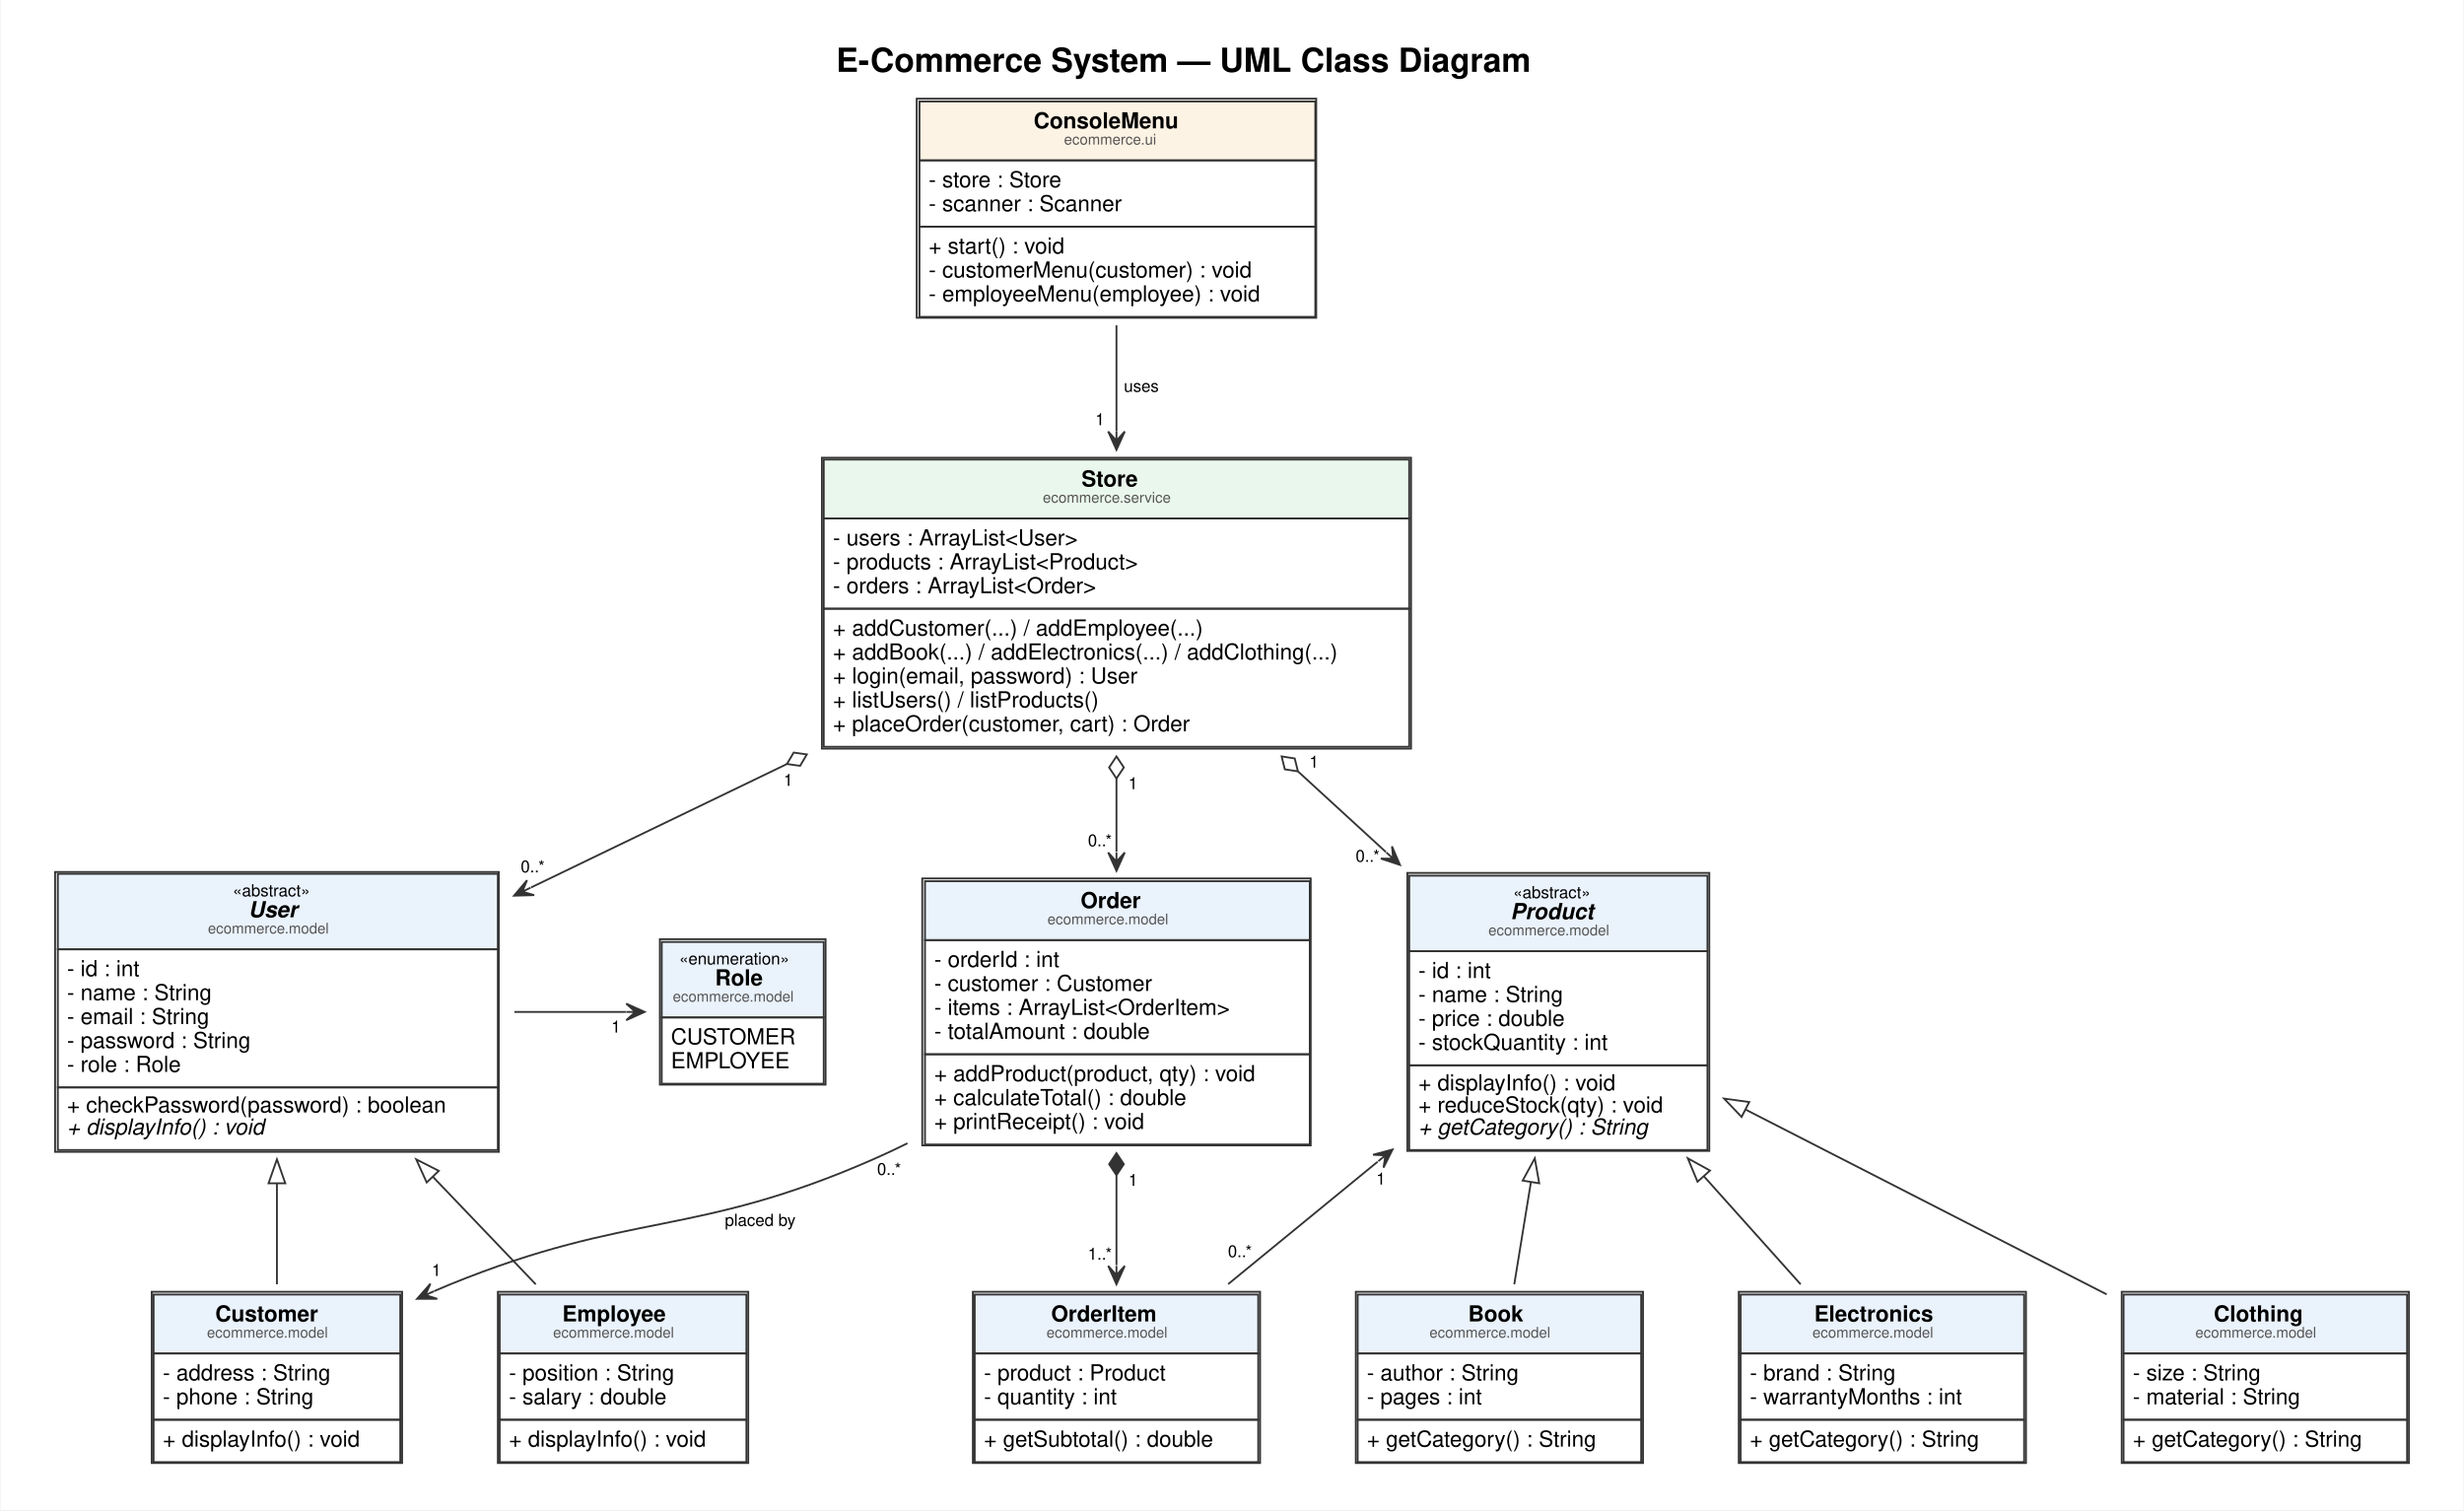
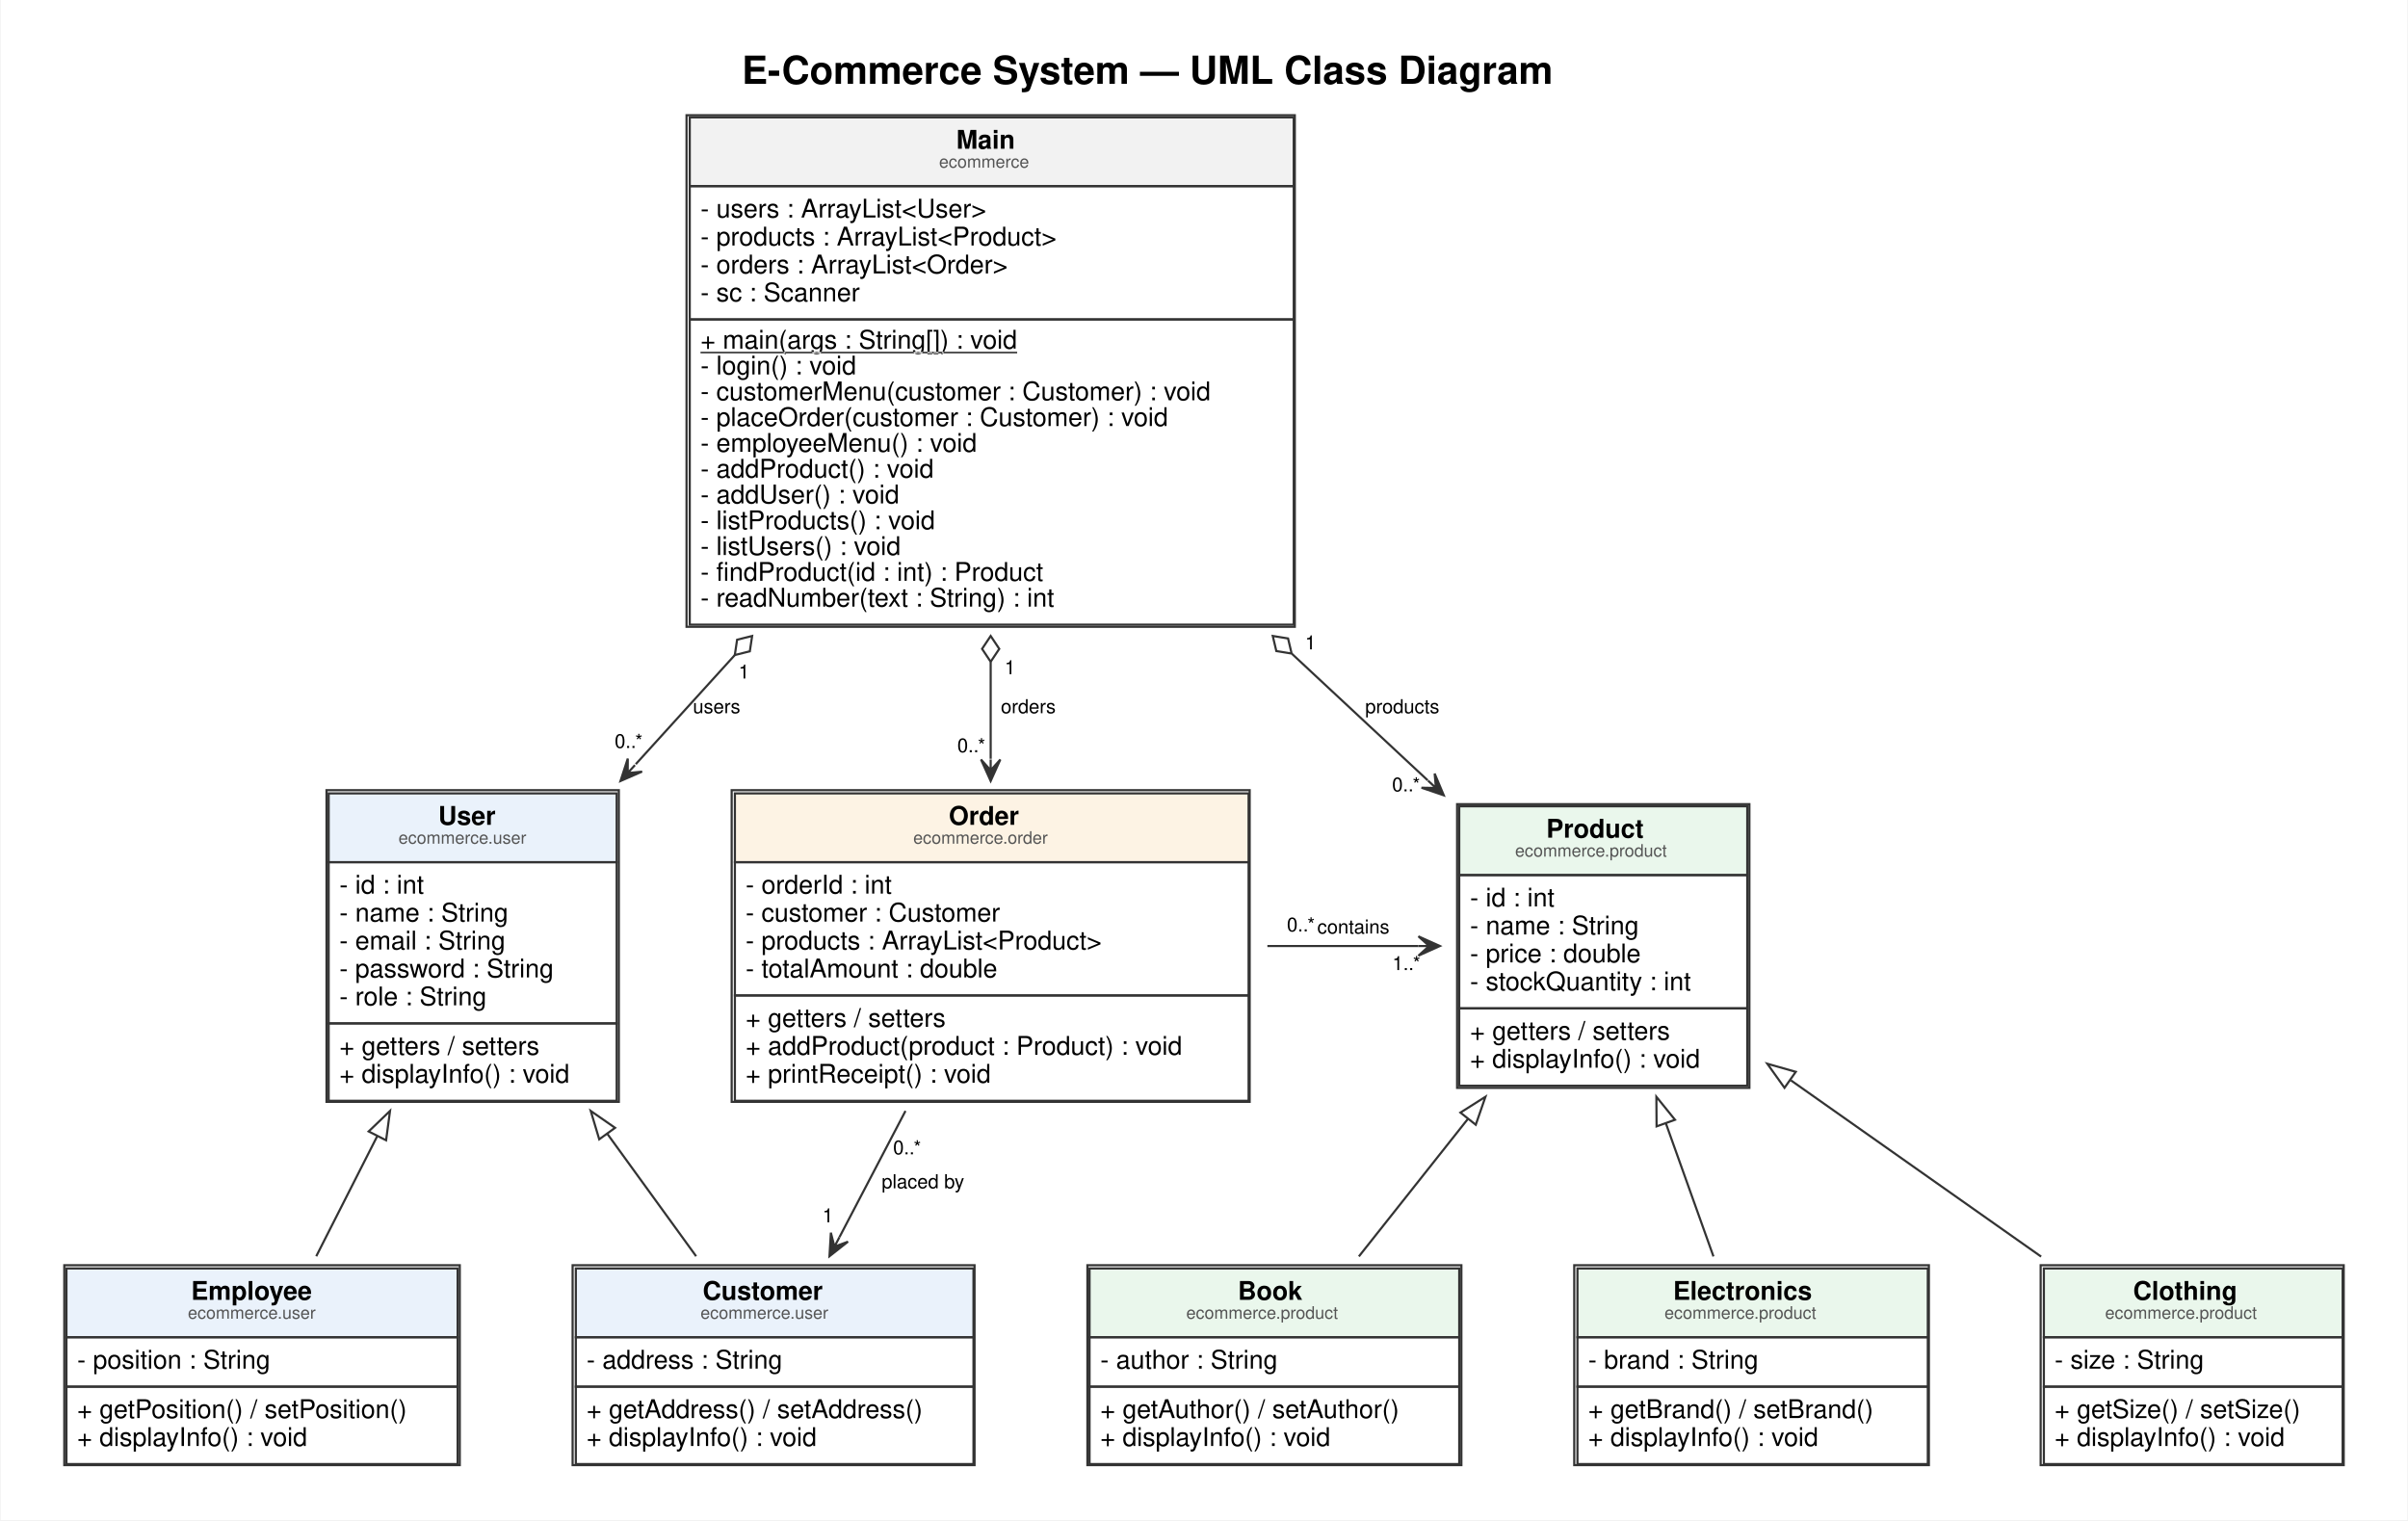
- <svg xmlns="http://www.w3.org/2000/svg" width="1338pt" height="820pt" viewBox="0.00 0.00 1337.70 820.20">
-   <g id="graph0" class="graph" transform="scale(1 1) rotate(0) translate(21.6 798.6)">
-     <polygon fill="white" stroke="transparent" points="-21.6,21.6 -21.6,-798.6 1316.1,-798.6 1316.1,21.6 -21.6,21.6" />
-     <text text-anchor="start" x="432.25" y="-759.6" font-family="Helvetica,sans-Serif" font-weight="bold" font-size="18.00">E-Commerce System — UML Class Diagram</text>
+ <svg xmlns="http://www.w3.org/2000/svg" width="1120pt" height="707pt" viewBox="0.00 0.00 1119.70 707.20">
+   <g id="graph0" class="graph" transform="scale(1 1) rotate(0) translate(21.6 685.6)">
+     <polygon fill="white" stroke="transparent" points="-21.6,21.6 -21.6,-685.6 1098.1,-685.6 1098.1,21.6 -21.6,21.6" />
+     <text text-anchor="start" x="323.25" y="-646.6" font-family="Helvetica,sans-Serif" font-weight="bold" font-size="18.00">E-Commerce System — UML Class Diagram</text>
    <g id="node1" class="node">
-       <polygon fill="#eaf2fb" stroke="transparent" points="9.5,-283 9.5,-324 248.5,-324 248.5,-283 9.5,-283" />
-       <polygon fill="none" stroke="#333333" points="9.5,-283 9.5,-324 248.5,-324 248.5,-283 9.5,-283" />
-       <text text-anchor="start" x="104.5" y="-311.8" font-family="Helvetica,sans-Serif" font-size="9.00">«abstract»</text>
-       <text text-anchor="start" x="113" y="-300.4" font-family="Helvetica,sans-Serif" font-weight="bold" font-style="italic" font-size="12.00">User</text>
-       <text text-anchor="start" x="91" y="-291.6" font-family="Helvetica,sans-Serif" font-size="8.00" fill="#555555">ecommerce.model</text>
-       <polygon fill="none" stroke="#333333" points="9.5,-208 9.5,-283 248.5,-283 248.5,-208 9.5,-208" />
-       <text text-anchor="start" x="14.5" y="-268.4" font-family="Helvetica,sans-Serif" font-size="12.00">- id : int</text>
-       <text text-anchor="start" x="14.5" y="-255.4" font-family="Helvetica,sans-Serif" font-size="12.00">- name : String</text>
-       <text text-anchor="start" x="14.5" y="-242.4" font-family="Helvetica,sans-Serif" font-size="12.00">- email : String</text>
-       <text text-anchor="start" x="14.5" y="-229.4" font-family="Helvetica,sans-Serif" font-size="12.00">- password : String</text>
-       <text text-anchor="start" x="14.5" y="-216.4" font-family="Helvetica,sans-Serif" font-size="12.00">- role : Role</text>
-       <polygon fill="none" stroke="#333333" points="9.5,-174 9.5,-208 248.5,-208 248.5,-174 9.5,-174" />
-       <text text-anchor="start" x="14.5" y="-194.4" font-family="Helvetica,sans-Serif" font-size="12.00">+ checkPassword(password) : boolean</text>
-       <text text-anchor="start" x="14.5" y="-182.4" font-family="Helvetica,sans-Serif" font-style="italic" font-size="12.00">+ displayInfo() : void</text>
-       <polygon fill="none" stroke="#333333" points="8,-173 8,-325 249,-325 249,-173 8,-173" />
+       <polygon fill="#f2f2f2" stroke="transparent" points="299,-599 299,-631 580,-631 580,-599 299,-599" />
+       <polygon fill="none" stroke="#333333" points="299,-599 299,-631 580,-631 580,-599 299,-599" />
+       <text text-anchor="start" x="423" y="-616.4" font-family="Helvetica,sans-Serif" font-weight="bold" font-size="12.00">Main</text>
+       <text text-anchor="start" x="415" y="-607.6" font-family="Helvetica,sans-Serif" font-size="8.00" fill="#555555">ecommerce</text>
+       <polygon fill="none" stroke="#333333" points="299,-537 299,-599 580,-599 580,-537 299,-537" />
+       <text text-anchor="start" x="304" y="-584.4" font-family="Helvetica,sans-Serif" font-size="12.00">- users : ArrayList&lt;User&gt;</text>
+       <text text-anchor="start" x="304" y="-571.4" font-family="Helvetica,sans-Serif" font-size="12.00">- products : ArrayList&lt;Product&gt;</text>
+       <text text-anchor="start" x="304" y="-558.4" font-family="Helvetica,sans-Serif" font-size="12.00">- orders : ArrayList&lt;Order&gt;</text>
+       <text text-anchor="start" x="304" y="-545.4" font-family="Helvetica,sans-Serif" font-size="12.00">- sc : Scanner</text>
+       <polygon fill="none" stroke="#333333" points="299,-395 299,-537 580,-537 580,-395 299,-395" />
+       <text text-anchor="start" x="304" y="-523.4" font-family="Helvetica,sans-Serif" text-decoration="underline" font-size="12.00">+ main(args : String[]) : void</text>
+       <text text-anchor="start" x="304" y="-511.4" font-family="Helvetica,sans-Serif" font-size="12.00">- login() : void</text>
+       <text text-anchor="start" x="304" y="-499.4" font-family="Helvetica,sans-Serif" font-size="12.00">- customerMenu(customer : Customer) : void</text>
+       <text text-anchor="start" x="304" y="-487.4" font-family="Helvetica,sans-Serif" font-size="12.00">- placeOrder(customer : Customer) : void</text>
+       <text text-anchor="start" x="304" y="-475.4" font-family="Helvetica,sans-Serif" font-size="12.00">- employeeMenu() : void</text>
+       <text text-anchor="start" x="304" y="-463.4" font-family="Helvetica,sans-Serif" font-size="12.00">- addProduct() : void</text>
+       <text text-anchor="start" x="304" y="-451.4" font-family="Helvetica,sans-Serif" font-size="12.00">- addUser() : void</text>
+       <text text-anchor="start" x="304" y="-439.4" font-family="Helvetica,sans-Serif" font-size="12.00">- listProducts() : void</text>
+       <text text-anchor="start" x="304" y="-427.4" font-family="Helvetica,sans-Serif" font-size="12.00">- listUsers() : void</text>
+       <text text-anchor="start" x="304" y="-415.4" font-family="Helvetica,sans-Serif" font-size="12.00">- findProduct(id : int) : Product</text>
+       <text text-anchor="start" x="304" y="-403.4" font-family="Helvetica,sans-Serif" font-size="12.00">- readNumber(text : String) : int</text>
+       <polygon fill="none" stroke="#333333" points="297.5,-394 297.5,-632 580.5,-632 580.5,-394 297.5,-394" />
    </g>
    <g id="node2" class="node">
-       <polygon fill="#eaf2fb" stroke="transparent" points="61.5,-63.5 61.5,-95.5 195.5,-95.5 195.5,-63.5 61.5,-63.5" />
-       <polygon fill="none" stroke="#333333" points="61.5,-63.5 61.5,-95.5 195.5,-95.5 195.5,-63.5 61.5,-63.5" />
-       <text text-anchor="start" x="95" y="-80.9" font-family="Helvetica,sans-Serif" font-weight="bold" font-size="12.00">Customer</text>
-       <text text-anchor="start" x="90.5" y="-72.1" font-family="Helvetica,sans-Serif" font-size="8.00" fill="#555555">ecommerce.model</text>
-       <polygon fill="none" stroke="#333333" points="61.5,-27.5 61.5,-63.5 195.5,-63.5 195.5,-27.5 61.5,-27.5" />
-       <text text-anchor="start" x="66.5" y="-48.9" font-family="Helvetica,sans-Serif" font-size="12.00">- address : String</text>
-       <text text-anchor="start" x="66.5" y="-35.9" font-family="Helvetica,sans-Serif" font-size="12.00">- phone : String</text>
-       <polygon fill="none" stroke="#333333" points="61.5,-4.5 61.5,-27.5 195.5,-27.5 195.5,-4.5 61.5,-4.5" />
-       <text text-anchor="start" x="66.5" y="-12.9" font-family="Helvetica,sans-Serif" font-size="12.00">+ displayInfo() : void</text>
-       <polygon fill="none" stroke="#333333" points="60.5,-4 60.5,-97 196.5,-97 196.5,-4 60.5,-4" />
+       <polygon fill="#eaf2fb" stroke="transparent" points="131,-284.5 131,-316.5 265,-316.5 265,-284.5 131,-284.5" />
+       <polygon fill="none" stroke="#333333" points="131,-284.5 131,-316.5 265,-316.5 265,-284.5 131,-284.5" />
+       <text text-anchor="start" x="182" y="-301.9" font-family="Helvetica,sans-Serif" font-weight="bold" font-size="12.00">User</text>
+       <text text-anchor="start" x="163.5" y="-293.1" font-family="Helvetica,sans-Serif" font-size="8.00" fill="#555555">ecommerce.user</text>
+       <polygon fill="none" stroke="#333333" points="131,-209.5 131,-284.5 265,-284.5 265,-209.5 131,-209.5" />
+       <text text-anchor="start" x="136" y="-269.9" font-family="Helvetica,sans-Serif" font-size="12.00">- id : int</text>
+       <text text-anchor="start" x="136" y="-256.9" font-family="Helvetica,sans-Serif" font-size="12.00">- name : String</text>
+       <text text-anchor="start" x="136" y="-243.9" font-family="Helvetica,sans-Serif" font-size="12.00">- email : String</text>
+       <text text-anchor="start" x="136" y="-230.9" font-family="Helvetica,sans-Serif" font-size="12.00">- password : String</text>
+       <text text-anchor="start" x="136" y="-217.9" font-family="Helvetica,sans-Serif" font-size="12.00">- role : String</text>
+       <polygon fill="none" stroke="#333333" points="131,-173.5 131,-209.5 265,-209.5 265,-173.5 131,-173.5" />
+       <text text-anchor="start" x="136" y="-194.9" font-family="Helvetica,sans-Serif" font-size="12.00">+ getters / setters</text>
+       <text text-anchor="start" x="136" y="-181.9" font-family="Helvetica,sans-Serif" font-size="12.00">+ displayInfo() : void</text>
+       <polygon fill="none" stroke="#333333" points="130,-173 130,-318 266,-318 266,-173 130,-173" />
+     </g>
+     <g id="edge8" class="edge">
+       <path fill="none" stroke="#333333" d="M319.94,-380.83C304.26,-363.57 288.56,-346.27 273.88,-330.1" />
+       <polygon fill="none" stroke="#333333" points="319.96,-380.86 326.95,-382.61 328.02,-389.74 321.03,-387.99 319.96,-380.86" />
+       <polygon fill="#333333" stroke="#333333" points="266.77,-322.26 276.82,-326.64 270.13,-325.96 273.49,-329.66 273.49,-329.66 273.49,-329.66 270.13,-325.96 270.16,-332.69 266.77,-322.26 266.77,-322.26" />
+       <text text-anchor="middle" x="311.5" y="-353.8" font-family="Helvetica,sans-Serif" font-size="9.00"> users </text>
+       <text text-anchor="middle" x="270.58" y="-337.65" font-family="Helvetica,sans-Serif" font-size="9.00">0..*</text>
+       <text text-anchor="middle" x="324.21" y="-369.95" font-family="Helvetica,sans-Serif" font-size="9.00">1</text>
+     </g>
+     <g id="node5" class="node">
+       <polygon fill="#eaf7ec" stroke="transparent" points="657,-278.5 657,-310.5 791,-310.5 791,-278.5 657,-278.5" />
+       <polygon fill="none" stroke="#333333" points="657,-278.5 657,-310.5 791,-310.5 791,-278.5 657,-278.5" />
+       <text text-anchor="start" x="697.5" y="-295.9" font-family="Helvetica,sans-Serif" font-weight="bold" font-size="12.00">Product</text>
+       <text text-anchor="start" x="683" y="-287.1" font-family="Helvetica,sans-Serif" font-size="8.00" fill="#555555">ecommerce.product</text>
+       <polygon fill="none" stroke="#333333" points="657,-216.5 657,-278.5 791,-278.5 791,-216.5 657,-216.5" />
+       <text text-anchor="start" x="662" y="-263.9" font-family="Helvetica,sans-Serif" font-size="12.00">- id : int</text>
+       <text text-anchor="start" x="662" y="-250.9" font-family="Helvetica,sans-Serif" font-size="12.00">- name : String</text>
+       <text text-anchor="start" x="662" y="-237.9" font-family="Helvetica,sans-Serif" font-size="12.00">- price : double</text>
+       <text text-anchor="start" x="662" y="-224.9" font-family="Helvetica,sans-Serif" font-size="12.00">- stockQuantity : int</text>
+       <polygon fill="none" stroke="#333333" points="657,-180.5 657,-216.5 791,-216.5 791,-180.5 657,-180.5" />
+       <text text-anchor="start" x="662" y="-201.9" font-family="Helvetica,sans-Serif" font-size="12.00">+ getters / setters</text>
+       <text text-anchor="start" x="662" y="-188.9" font-family="Helvetica,sans-Serif" font-size="12.00">+ displayInfo() : void</text>
+       <polygon fill="none" stroke="#333333" points="656,-179.5 656,-311.5 792,-311.5 792,-179.5 656,-179.5" />
+     </g>
+     <g id="edge9" class="edge">
+       <path fill="none" stroke="#333333" d="M579.22,-381.38C600.85,-361.22 622.55,-341.01 642.33,-322.58" />
+       <polygon fill="none" stroke="#333333" points="579.02,-381.56 577.36,-388.58 570.24,-389.74 571.9,-382.72 579.02,-381.56" />
+       <polygon fill="#333333" stroke="#333333" points="649.81,-315.61 645.56,-325.72 646.15,-319.02 642.5,-322.43 642.5,-322.43 642.5,-322.43 646.15,-319.02 639.43,-319.14 649.81,-315.61 649.81,-315.61" />
+       <text text-anchor="middle" x="630.5" y="-353.8" font-family="Helvetica,sans-Serif" font-size="9.00"> products </text>
+       <text text-anchor="middle" x="632.27" y="-317.45" font-family="Helvetica,sans-Serif" font-size="9.00">0..*</text>
+       <text text-anchor="middle" x="587.78" y="-383.5" font-family="Helvetica,sans-Serif" font-size="9.00">1</text>
+     </g>
+     <g id="node9" class="node">
+       <polygon fill="#fdf3e4" stroke="transparent" points="320,-284.5 320,-316.5 559,-316.5 559,-284.5 320,-284.5" />
+       <polygon fill="none" stroke="#333333" points="320,-284.5 320,-316.5 559,-316.5 559,-284.5 320,-284.5" />
+       <text text-anchor="start" x="419.5" y="-301.9" font-family="Helvetica,sans-Serif" font-weight="bold" font-size="12.00">Order</text>
+       <text text-anchor="start" x="403" y="-293.1" font-family="Helvetica,sans-Serif" font-size="8.00" fill="#555555">ecommerce.order</text>
+       <polygon fill="none" stroke="#333333" points="320,-222.5 320,-284.5 559,-284.5 559,-222.5 320,-222.5" />
+       <text text-anchor="start" x="325" y="-269.9" font-family="Helvetica,sans-Serif" font-size="12.00">- orderId : int</text>
+       <text text-anchor="start" x="325" y="-256.9" font-family="Helvetica,sans-Serif" font-size="12.00">- customer : Customer</text>
+       <text text-anchor="start" x="325" y="-243.9" font-family="Helvetica,sans-Serif" font-size="12.00">- products : ArrayList&lt;Product&gt;</text>
+       <text text-anchor="start" x="325" y="-230.9" font-family="Helvetica,sans-Serif" font-size="12.00">- totalAmount : double</text>
+       <polygon fill="none" stroke="#333333" points="320,-173.5 320,-222.5 559,-222.5 559,-173.5 320,-173.5" />
+       <text text-anchor="start" x="325" y="-207.9" font-family="Helvetica,sans-Serif" font-size="12.00">+ getters / setters</text>
+       <text text-anchor="start" x="325" y="-194.9" font-family="Helvetica,sans-Serif" font-size="12.00">+ addProduct(product : Product) : void</text>
+       <text text-anchor="start" x="325" y="-181.9" font-family="Helvetica,sans-Serif" font-size="12.00">+ printReceipt() : void</text>
+       <polygon fill="none" stroke="#333333" points="318.5,-173 318.5,-318 559.5,-318 559.5,-173 318.5,-173" />
+     </g>
+     <g id="edge10" class="edge">
+       <path fill="none" stroke="#333333" d="M439,-377.59C439,-362.29 439,-347.03 439,-332.6" />
+       <polygon fill="none" stroke="#333333" points="439,-377.74 443,-383.74 439,-389.74 435,-383.74 439,-377.74" />
+       <polygon fill="#333333" stroke="#333333" points="439,-322.26 443.5,-332.26 439,-327.26 439,-332.26 439,-332.26 439,-332.26 439,-327.26 434.5,-332.26 439,-322.26 439,-322.26" />
+       <text text-anchor="middle" x="456.5" y="-353.8" font-family="Helvetica,sans-Serif" font-size="9.00"> orders </text>
+       <text text-anchor="middle" x="430" y="-335.65" font-family="Helvetica,sans-Serif" font-size="9.00">0..*</text>
+       <text text-anchor="middle" x="448" y="-371.95" font-family="Helvetica,sans-Serif" font-size="9.00">1</text>
+     </g>
+     <g id="node3" class="node">
+       <polygon fill="#eaf2fb" stroke="transparent" points="246,-63.5 246,-95.5 431,-95.5 431,-63.5 246,-63.5" />
+       <polygon fill="none" stroke="#333333" points="246,-63.5 246,-95.5 431,-95.5 431,-63.5 246,-63.5" />
+       <text text-anchor="start" x="305" y="-80.9" font-family="Helvetica,sans-Serif" font-weight="bold" font-size="12.00">Customer</text>
+       <text text-anchor="start" x="304" y="-72.1" font-family="Helvetica,sans-Serif" font-size="8.00" fill="#555555">ecommerce.user</text>
+       <polygon fill="none" stroke="#333333" points="246,-40.5 246,-63.5 431,-63.5 431,-40.5 246,-40.5" />
+       <text text-anchor="start" x="251" y="-48.9" font-family="Helvetica,sans-Serif" font-size="12.00">- address : String</text>
+       <polygon fill="none" stroke="#333333" points="246,-4.5 246,-40.5 431,-40.5 431,-4.5 246,-4.5" />
+       <text text-anchor="start" x="251" y="-25.9" font-family="Helvetica,sans-Serif" font-size="12.00">+ getAddress() / setAddress()</text>
+       <text text-anchor="start" x="251" y="-12.9" font-family="Helvetica,sans-Serif" font-size="12.00">+ displayInfo() : void</text>
+       <polygon fill="none" stroke="#333333" points="244.5,-4 244.5,-97 431.5,-97 431.5,-4 244.5,-4" />
    </g>
    <g id="edge1" class="edge">
-       <path fill="none" stroke="#333333" d="M128.5,-155.91C128.5,-136.99 128.5,-117.76 128.5,-101.05" />
-       <polygon fill="none" stroke="#333333" points="123.95,-155.93 128.5,-168.93 133.05,-155.93 123.95,-155.93" />
+       <path fill="none" stroke="#333333" d="M260.72,-158.03C274.85,-138.56 289.37,-118.54 301.96,-101.18" />
+       <polygon fill="none" stroke="#333333" points="256.88,-155.58 252.93,-168.78 264.25,-160.92 256.88,-155.58" />
    </g>
-     <g id="node3" class="node">
-       <polygon fill="#eaf2fb" stroke="transparent" points="249.5,-63.5 249.5,-95.5 383.5,-95.5 383.5,-63.5 249.5,-63.5" />
-       <polygon fill="none" stroke="#333333" points="249.5,-63.5 249.5,-95.5 383.5,-95.5 383.5,-63.5 249.5,-63.5" />
-       <text text-anchor="start" x="283.5" y="-80.9" font-family="Helvetica,sans-Serif" font-weight="bold" font-size="12.00">Employee</text>
-       <text text-anchor="start" x="278.5" y="-72.1" font-family="Helvetica,sans-Serif" font-size="8.00" fill="#555555">ecommerce.model</text>
-       <polygon fill="none" stroke="#333333" points="249.5,-27.5 249.5,-63.5 383.5,-63.5 383.5,-27.5 249.5,-27.5" />
-       <text text-anchor="start" x="254.5" y="-48.9" font-family="Helvetica,sans-Serif" font-size="12.00">- position : String</text>
-       <text text-anchor="start" x="254.5" y="-35.9" font-family="Helvetica,sans-Serif" font-size="12.00">- salary : double</text>
-       <polygon fill="none" stroke="#333333" points="249.5,-4.5 249.5,-27.5 383.5,-27.5 383.5,-4.5 249.5,-4.5" />
-       <text text-anchor="start" x="254.5" y="-12.9" font-family="Helvetica,sans-Serif" font-size="12.00">+ displayInfo() : void</text>
-       <polygon fill="none" stroke="#333333" points="248.5,-4 248.5,-97 384.5,-97 384.5,-4 248.5,-4" />
+     <g id="node4" class="node">
+       <polygon fill="#eaf2fb" stroke="transparent" points="9,-63.5 9,-95.5 191,-95.5 191,-63.5 9,-63.5" />
+       <polygon fill="none" stroke="#333333" points="9,-63.5 9,-95.5 191,-95.5 191,-63.5 9,-63.5" />
+       <text text-anchor="start" x="67" y="-80.9" font-family="Helvetica,sans-Serif" font-weight="bold" font-size="12.00">Employee</text>
+       <text text-anchor="start" x="65.5" y="-72.1" font-family="Helvetica,sans-Serif" font-size="8.00" fill="#555555">ecommerce.user</text>
+       <polygon fill="none" stroke="#333333" points="9,-40.5 9,-63.5 191,-63.5 191,-40.5 9,-40.5" />
+       <text text-anchor="start" x="14" y="-48.9" font-family="Helvetica,sans-Serif" font-size="12.00">- position : String</text>
+       <polygon fill="none" stroke="#333333" points="9,-4.5 9,-40.5 191,-40.5 191,-4.5 9,-4.5" />
+       <text text-anchor="start" x="14" y="-25.9" font-family="Helvetica,sans-Serif" font-size="12.00">+ getPosition() / setPosition()</text>
+       <text text-anchor="start" x="14" y="-12.9" font-family="Helvetica,sans-Serif" font-size="12.00">+ displayInfo() : void</text>
+       <polygon fill="none" stroke="#333333" points="8,-4 8,-97 192,-97 192,-4 8,-4" />
    </g>
    <g id="edge2" class="edge">
-       <path fill="none" stroke="#333333" d="M213.22,-159.45C232.4,-139.4 252.11,-118.81 269.09,-101.05" />
-       <polygon fill="none" stroke="#333333" points="209.85,-156.39 204.15,-168.93 216.43,-162.68 209.85,-156.39" />
+       <path fill="none" stroke="#333333" d="M153.55,-156.95C143.83,-137.82 133.88,-118.22 125.23,-101.18" />
+       <polygon fill="none" stroke="#333333" points="149.61,-159.24 159.55,-168.78 157.72,-155.12 149.61,-159.24" />
    </g>
-     <g id="node4" class="node">
-       <polygon fill="#eaf2fb" stroke="transparent" points="337.5,-246 337.5,-287 425.5,-287 425.5,-246 337.5,-246" />
-       <polygon fill="none" stroke="#333333" points="337.5,-246 337.5,-287 425.5,-287 425.5,-246 337.5,-246" />
-       <text text-anchor="start" x="347" y="-274.8" font-family="Helvetica,sans-Serif" font-size="9.00">«enumeration»</text>
-       <text text-anchor="start" x="366.5" y="-263.4" font-family="Helvetica,sans-Serif" font-weight="bold" font-size="12.00">Role</text>
-       <text text-anchor="start" x="343.5" y="-254.6" font-family="Helvetica,sans-Serif" font-size="8.00" fill="#555555">ecommerce.model</text>
-       <polygon fill="none" stroke="#333333" points="337.5,-210 337.5,-246 425.5,-246 425.5,-210 337.5,-210" />
-       <text text-anchor="start" x="342.5" y="-231.4" font-family="Helvetica,sans-Serif" font-size="12.00">CUSTOMER</text>
-       <text text-anchor="start" x="342.5" y="-218.4" font-family="Helvetica,sans-Serif" font-size="12.00">EMPLOYEE</text>
-       <polygon fill="none" stroke="#333333" points="336.5,-209.5 336.5,-288.5 426.5,-288.5 426.5,-209.5 336.5,-209.5" />
+     <g id="node6" class="node">
+       <polygon fill="#eaf7ec" stroke="transparent" points="485,-63.5 485,-95.5 657,-95.5 657,-63.5 485,-63.5" />
+       <polygon fill="none" stroke="#333333" points="485,-63.5 485,-95.5 657,-95.5 657,-63.5 485,-63.5" />
+       <text text-anchor="start" x="554" y="-80.9" font-family="Helvetica,sans-Serif" font-weight="bold" font-size="12.00">Book</text>
+       <text text-anchor="start" x="530" y="-72.1" font-family="Helvetica,sans-Serif" font-size="8.00" fill="#555555">ecommerce.product</text>
+       <polygon fill="none" stroke="#333333" points="485,-40.5 485,-63.5 657,-63.5 657,-40.5 485,-40.5" />
+       <text text-anchor="start" x="490" y="-48.9" font-family="Helvetica,sans-Serif" font-size="12.00">- author : String</text>
+       <polygon fill="none" stroke="#333333" points="485,-4.5 485,-40.5 657,-40.5 657,-4.5 485,-4.5" />
+       <text text-anchor="start" x="490" y="-25.9" font-family="Helvetica,sans-Serif" font-size="12.00">+ getAuthor() / setAuthor()</text>
+       <text text-anchor="start" x="490" y="-12.9" font-family="Helvetica,sans-Serif" font-size="12.00">+ displayInfo() : void</text>
+       <polygon fill="none" stroke="#333333" points="484,-4 484,-97 658,-97 658,-4 484,-4" />
+     </g>
+     <g id="edge3" class="edge">
+       <path fill="none" stroke="#333333" d="M661.11,-165.17C643.92,-143.48 625.78,-120.6 610.31,-101.09" />
+       <polygon fill="none" stroke="#333333" points="657.55,-168.01 669.2,-175.37 664.69,-162.35 657.55,-168.01" />
+     </g>
+     <g id="node7" class="node">
+       <polygon fill="#eaf7ec" stroke="transparent" points="712,-63.5 712,-95.5 875,-95.5 875,-63.5 712,-63.5" />
+       <polygon fill="none" stroke="#333333" points="712,-63.5 712,-95.5 875,-95.5 875,-63.5 712,-63.5" />
+       <text text-anchor="start" x="756.5" y="-80.9" font-family="Helvetica,sans-Serif" font-weight="bold" font-size="12.00">Electronics</text>
+       <text text-anchor="start" x="752.5" y="-72.1" font-family="Helvetica,sans-Serif" font-size="8.00" fill="#555555">ecommerce.product</text>
+       <polygon fill="none" stroke="#333333" points="712,-40.5 712,-63.5 875,-63.5 875,-40.5 712,-40.5" />
+       <text text-anchor="start" x="717" y="-48.9" font-family="Helvetica,sans-Serif" font-size="12.00">- brand : String</text>
+       <polygon fill="none" stroke="#333333" points="712,-4.5 712,-40.5 875,-40.5 875,-4.5 712,-4.5" />
+       <text text-anchor="start" x="717" y="-25.9" font-family="Helvetica,sans-Serif" font-size="12.00">+ getBrand() / setBrand()</text>
+       <text text-anchor="start" x="717" y="-12.9" font-family="Helvetica,sans-Serif" font-size="12.00">+ displayInfo() : void</text>
+       <polygon fill="none" stroke="#333333" points="710.5,-4 710.5,-97 875.5,-97 875.5,-4 710.5,-4" />
+     </g>
+     <g id="edge4" class="edge">
+       <path fill="none" stroke="#333333" d="M753.1,-163.11C760.63,-142.03 768.52,-119.98 775.27,-101.09" />
+       <polygon fill="none" stroke="#333333" points="748.81,-161.59 748.72,-175.37 757.38,-164.66 748.81,-161.59" />
+     </g>
+     <g id="node8" class="node">
+       <polygon fill="#eaf7ec" stroke="transparent" points="929,-63.5 929,-95.5 1068,-95.5 1068,-63.5 929,-63.5" />
+       <polygon fill="none" stroke="#333333" points="929,-63.5 929,-95.5 1068,-95.5 1068,-63.5 929,-63.5" />
+       <text text-anchor="start" x="970.5" y="-80.9" font-family="Helvetica,sans-Serif" font-weight="bold" font-size="12.00">Clothing</text>
+       <text text-anchor="start" x="957.5" y="-72.1" font-family="Helvetica,sans-Serif" font-size="8.00" fill="#555555">ecommerce.product</text>
+       <polygon fill="none" stroke="#333333" points="929,-40.5 929,-63.5 1068,-63.5 1068,-40.5 929,-40.5" />
+       <text text-anchor="start" x="934" y="-48.9" font-family="Helvetica,sans-Serif" font-size="12.00">- size : String</text>
+       <polygon fill="none" stroke="#333333" points="929,-4.5 929,-40.5 1068,-40.5 1068,-4.5 929,-4.5" />
+       <text text-anchor="start" x="934" y="-25.9" font-family="Helvetica,sans-Serif" font-size="12.00">+ getSize() / setSize()</text>
+       <text text-anchor="start" x="934" y="-12.9" font-family="Helvetica,sans-Serif" font-size="12.00">+ displayInfo() : void</text>
+       <polygon fill="none" stroke="#333333" points="927.5,-4 927.5,-97 1068.5,-97 1068.5,-4 927.5,-4" />
+     </g>
+     <g id="edge5" class="edge">
+       <path fill="none" stroke="#333333" d="M811.27,-183.03C848.87,-156.55 892.24,-126 927.72,-101.01" />
+       <polygon fill="none" stroke="#333333" points="808.33,-179.53 800.32,-190.74 813.57,-186.97 808.33,-179.53" />
    </g>
    <g id="edge6" class="edge">
-       <path fill="none" stroke="#333333" d="M257.47,-249C277.64,-249 297.81,-249 317.98,-249" />
-       <polygon fill="#333333" stroke="#333333" points="328.21,-249 318.21,-253.5 323.21,-249 318.21,-249 318.21,-249 318.21,-249 323.21,-249 318.21,-244.5 328.21,-249 328.21,-249" />
-       <text text-anchor="middle" x="312.62" y="-237.8" font-family="Helvetica,sans-Serif" font-size="9.00">1</text>
-     </g>
-     <g id="node5" class="node">
-       <polygon fill="#eaf2fb" stroke="transparent" points="743.5,-282 743.5,-323 905.5,-323 905.5,-282 743.5,-282" />
-       <polygon fill="none" stroke="#333333" points="743.5,-282 743.5,-323 905.5,-323 905.5,-282 743.5,-282" />
-       <text text-anchor="start" x="800" y="-310.8" font-family="Helvetica,sans-Serif" font-size="9.00">«abstract»</text>
-       <text text-anchor="start" x="798.5" y="-299.4" font-family="Helvetica,sans-Serif" font-weight="bold" font-style="italic" font-size="12.00">Product</text>
-       <text text-anchor="start" x="786.5" y="-290.6" font-family="Helvetica,sans-Serif" font-size="8.00" fill="#555555">ecommerce.model</text>
-       <polygon fill="none" stroke="#333333" points="743.5,-220 743.5,-282 905.5,-282 905.5,-220 743.5,-220" />
-       <text text-anchor="start" x="748.5" y="-267.4" font-family="Helvetica,sans-Serif" font-size="12.00">- id : int</text>
-       <text text-anchor="start" x="748.5" y="-254.4" font-family="Helvetica,sans-Serif" font-size="12.00">- name : String</text>
-       <text text-anchor="start" x="748.5" y="-241.4" font-family="Helvetica,sans-Serif" font-size="12.00">- price : double</text>
-       <text text-anchor="start" x="748.5" y="-228.4" font-family="Helvetica,sans-Serif" font-size="12.00">- stockQuantity : int</text>
-       <polygon fill="none" stroke="#333333" points="743.5,-174 743.5,-220 905.5,-220 905.5,-174 743.5,-174" />
-       <text text-anchor="start" x="748.5" y="-206.4" font-family="Helvetica,sans-Serif" font-size="12.00">+ displayInfo() : void</text>
-       <text text-anchor="start" x="748.5" y="-194.4" font-family="Helvetica,sans-Serif" font-size="12.00">+ reduceStock(qty) : void</text>
-       <text text-anchor="start" x="748.5" y="-182.4" font-family="Helvetica,sans-Serif" font-style="italic" font-size="12.00">+ getCategory() : String</text>
-       <polygon fill="none" stroke="#333333" points="742.5,-173.5 742.5,-324.5 906.5,-324.5 906.5,-173.5 742.5,-173.5" />
-     </g>
-     <g id="node6" class="node">
-       <polygon fill="#eaf2fb" stroke="transparent" points="715.5,-63.5 715.5,-95.5 869.5,-95.5 869.5,-63.5 715.5,-63.5" />
-       <polygon fill="none" stroke="#333333" points="715.5,-63.5 715.5,-95.5 869.5,-95.5 869.5,-63.5 715.5,-63.5" />
-       <text text-anchor="start" x="775.5" y="-80.9" font-family="Helvetica,sans-Serif" font-weight="bold" font-size="12.00">Book</text>
-       <text text-anchor="start" x="754.5" y="-72.1" font-family="Helvetica,sans-Serif" font-size="8.00" fill="#555555">ecommerce.model</text>
-       <polygon fill="none" stroke="#333333" points="715.5,-27.5 715.5,-63.5 869.5,-63.5 869.5,-27.5 715.5,-27.5" />
-       <text text-anchor="start" x="720.5" y="-48.9" font-family="Helvetica,sans-Serif" font-size="12.00">- author : String</text>
-       <text text-anchor="start" x="720.5" y="-35.9" font-family="Helvetica,sans-Serif" font-size="12.00">- pages : int</text>
-       <polygon fill="none" stroke="#333333" points="715.5,-4.5 715.5,-27.5 869.5,-27.5 869.5,-4.5 715.5,-4.5" />
-       <text text-anchor="start" x="720.5" y="-12.9" font-family="Helvetica,sans-Serif" font-size="12.00">+ getCategory() : String</text>
-       <polygon fill="none" stroke="#333333" points="714.5,-4 714.5,-97 870.5,-97 870.5,-4 714.5,-4" />
-     </g>
-     <g id="edge3" class="edge">
-       <path fill="none" stroke="#333333" d="M809.62,-156.65C806.5,-137.5 803.33,-117.99 800.57,-101.06" />
-       <polygon fill="none" stroke="#333333" points="805.13,-157.39 811.71,-169.49 814.12,-155.93 805.13,-157.39" />
-     </g>
-     <g id="node7" class="node">
-       <polygon fill="#eaf2fb" stroke="transparent" points="923.5,-63.5 923.5,-95.5 1077.5,-95.5 1077.5,-63.5 923.5,-63.5" />
-       <polygon fill="none" stroke="#333333" points="923.5,-63.5 923.5,-95.5 1077.5,-95.5 1077.5,-63.5 923.5,-63.5" />
-       <text text-anchor="start" x="963.5" y="-80.9" font-family="Helvetica,sans-Serif" font-weight="bold" font-size="12.00">Electronics</text>
-       <text text-anchor="start" x="962.5" y="-72.1" font-family="Helvetica,sans-Serif" font-size="8.00" fill="#555555">ecommerce.model</text>
-       <polygon fill="none" stroke="#333333" points="923.5,-27.5 923.5,-63.5 1077.5,-63.5 1077.5,-27.5 923.5,-27.5" />
-       <text text-anchor="start" x="928.5" y="-48.9" font-family="Helvetica,sans-Serif" font-size="12.00">- brand : String</text>
-       <text text-anchor="start" x="928.5" y="-35.9" font-family="Helvetica,sans-Serif" font-size="12.00">- warrantyMonths : int</text>
-       <polygon fill="none" stroke="#333333" points="923.5,-4.5 923.5,-27.5 1077.5,-27.5 1077.5,-4.5 923.5,-4.5" />
-       <text text-anchor="start" x="928.5" y="-12.9" font-family="Helvetica,sans-Serif" font-size="12.00">+ getCategory() : String</text>
-       <polygon fill="none" stroke="#333333" points="922.5,-4 922.5,-97 1078.5,-97 1078.5,-4 922.5,-4" />
-     </g>
-     <g id="edge4" class="edge">
-       <path fill="none" stroke="#333333" d="M903.61,-159.67C921.63,-139.56 940.15,-118.88 956.11,-101.06" />
-       <polygon fill="none" stroke="#333333" points="900.1,-156.77 894.82,-169.49 906.88,-162.84 900.1,-156.77" />
-     </g>
-     <g id="node8" class="node">
-       <polygon fill="#eaf2fb" stroke="transparent" points="1131.5,-63.5 1131.5,-95.5 1285.5,-95.5 1285.5,-63.5 1131.5,-63.5" />
-       <polygon fill="none" stroke="#333333" points="1131.5,-63.5 1131.5,-95.5 1285.5,-95.5 1285.5,-63.5 1131.5,-63.5" />
-       <text text-anchor="start" x="1180.5" y="-80.9" font-family="Helvetica,sans-Serif" font-weight="bold" font-size="12.00">Clothing</text>
-       <text text-anchor="start" x="1170.5" y="-72.1" font-family="Helvetica,sans-Serif" font-size="8.00" fill="#555555">ecommerce.model</text>
-       <polygon fill="none" stroke="#333333" points="1131.5,-27.5 1131.5,-63.5 1285.5,-63.5 1285.5,-27.5 1131.5,-27.5" />
-       <text text-anchor="start" x="1136.5" y="-48.9" font-family="Helvetica,sans-Serif" font-size="12.00">- size : String</text>
-       <text text-anchor="start" x="1136.5" y="-35.9" font-family="Helvetica,sans-Serif" font-size="12.00">- material : String</text>
-       <polygon fill="none" stroke="#333333" points="1131.5,-4.5 1131.5,-27.5 1285.5,-27.5 1285.5,-4.5 1131.5,-4.5" />
-       <text text-anchor="start" x="1136.5" y="-12.9" font-family="Helvetica,sans-Serif" font-size="12.00">+ getCategory() : String</text>
-       <polygon fill="none" stroke="#333333" points="1130.5,-4 1130.5,-97 1286.5,-97 1286.5,-4 1130.5,-4" />
-     </g>
-     <g id="edge5" class="edge">
-       <path fill="none" stroke="#333333" d="M926.14,-195.99C987.26,-164.71 1064.21,-125.34 1122.33,-95.59" />
-       <polygon fill="none" stroke="#333333" points="924.03,-191.96 914.53,-201.93 928.18,-200.06 924.03,-191.96" />
-     </g>
-     <g id="node9" class="node">
-       <polygon fill="#eaf2fb" stroke="transparent" points="480.5,-288 480.5,-320 689.5,-320 689.5,-288 480.5,-288" />
-       <polygon fill="none" stroke="#333333" points="480.5,-288 480.5,-320 689.5,-320 689.5,-288 480.5,-288" />
-       <text text-anchor="start" x="565" y="-305.4" font-family="Helvetica,sans-Serif" font-weight="bold" font-size="12.00">Order</text>
-       <text text-anchor="start" x="547" y="-296.6" font-family="Helvetica,sans-Serif" font-size="8.00" fill="#555555">ecommerce.model</text>
-       <polygon fill="none" stroke="#333333" points="480.5,-226 480.5,-288 689.5,-288 689.5,-226 480.5,-226" />
-       <text text-anchor="start" x="485.5" y="-273.4" font-family="Helvetica,sans-Serif" font-size="12.00">- orderId : int</text>
-       <text text-anchor="start" x="485.5" y="-260.4" font-family="Helvetica,sans-Serif" font-size="12.00">- customer : Customer</text>
-       <text text-anchor="start" x="485.5" y="-247.4" font-family="Helvetica,sans-Serif" font-size="12.00">- items : ArrayList&lt;OrderItem&gt;</text>
-       <text text-anchor="start" x="485.5" y="-234.4" font-family="Helvetica,sans-Serif" font-size="12.00">- totalAmount : double</text>
-       <polygon fill="none" stroke="#333333" points="480.5,-177 480.5,-226 689.5,-226 689.5,-177 480.5,-177" />
-       <text text-anchor="start" x="485.5" y="-211.4" font-family="Helvetica,sans-Serif" font-size="12.00">+ addProduct(product, qty) : void</text>
-       <text text-anchor="start" x="485.5" y="-198.4" font-family="Helvetica,sans-Serif" font-size="12.00">+ calculateTotal() : double</text>
-       <text text-anchor="start" x="485.5" y="-185.4" font-family="Helvetica,sans-Serif" font-size="12.00">+ printReceipt() : void</text>
-       <polygon fill="none" stroke="#333333" points="479,-176.5 479,-321.5 690,-321.5 690,-176.5 479,-176.5" />
+       <path fill="none" stroke="#333333" d="M399.37,-168.78C389.16,-149.26 378.33,-128.56 368.65,-110.07" />
+       <polygon fill="#333333" stroke="#333333" points="364,-101.18 372.62,-107.96 366.32,-105.61 368.64,-110.04 368.64,-110.04 368.64,-110.04 366.32,-105.61 364.65,-112.13 364,-101.18 364,-101.18" />
+       <text text-anchor="middle" x="407.5" y="-132.8" font-family="Helvetica,sans-Serif" font-size="9.00"> placed by </text>
+       <text text-anchor="middle" x="363.25" y="-116.97" font-family="Helvetica,sans-Serif" font-size="9.00">1</text>
+       <text text-anchor="middle" x="400.12" y="-148.59" font-family="Helvetica,sans-Serif" font-size="9.00">0..*</text>
    </g>
    <g id="edge7" class="edge">
-       <path fill="none" stroke="#333333" d="M470.97,-177.66C464.79,-174.59 458.61,-171.68 452.5,-169 354.88,-126.18 321.25,-141.14 222.5,-101 219.64,-99.84 216.76,-98.62 213.87,-97.35" />
-       <polygon fill="#333333" stroke="#333333" points="204.6,-93.16 215.57,-93.18 209.16,-95.22 213.71,-97.28 213.71,-97.28 213.71,-97.28 209.16,-95.22 211.86,-101.38 204.6,-93.16 204.6,-93.16" />
-       <text text-anchor="middle" x="391" y="-132.8" font-family="Helvetica,sans-Serif" font-size="9.00"> placed by </text>
-       <text text-anchor="middle" x="215.1" y="-105.59" font-family="Helvetica,sans-Serif" font-size="9.00">1</text>
-       <text text-anchor="middle" x="460.99" y="-160.48" font-family="Helvetica,sans-Serif" font-size="9.00">0..*</text>
-     </g>
-     <g id="node10" class="node">
-       <polygon fill="#eaf2fb" stroke="transparent" points="507.5,-63.5 507.5,-95.5 661.5,-95.5 661.5,-63.5 507.5,-63.5" />
-       <polygon fill="none" stroke="#333333" points="507.5,-63.5 507.5,-95.5 661.5,-95.5 661.5,-63.5 507.5,-63.5" />
-       <text text-anchor="start" x="549" y="-80.9" font-family="Helvetica,sans-Serif" font-weight="bold" font-size="12.00">OrderItem</text>
-       <text text-anchor="start" x="546.5" y="-72.1" font-family="Helvetica,sans-Serif" font-size="8.00" fill="#555555">ecommerce.model</text>
-       <polygon fill="none" stroke="#333333" points="507.5,-27.5 507.5,-63.5 661.5,-63.5 661.5,-27.5 507.5,-27.5" />
-       <text text-anchor="start" x="512.5" y="-48.9" font-family="Helvetica,sans-Serif" font-size="12.00">- product : Product</text>
-       <text text-anchor="start" x="512.5" y="-35.9" font-family="Helvetica,sans-Serif" font-size="12.00">- quantity : int</text>
-       <polygon fill="none" stroke="#333333" points="507.5,-4.5 507.5,-27.5 661.5,-27.5 661.5,-4.5 507.5,-4.5" />
-       <text text-anchor="start" x="512.5" y="-12.9" font-family="Helvetica,sans-Serif" font-size="12.00">+ getSubtotal() : double</text>
-       <polygon fill="none" stroke="#333333" points="506.5,-4 506.5,-97 662.5,-97 662.5,-4 506.5,-4" />
-     </g>
-     <g id="edge8" class="edge">
-       <path fill="none" stroke="#333333" d="M584.5,-160.14C584.5,-143.67 584.5,-126.82 584.5,-111.44" />
-       <polygon fill="#333333" stroke="#333333" points="584.5,-160.31 588.5,-166.31 584.5,-172.31 580.5,-166.31 584.5,-160.31" />
-       <polygon fill="#333333" stroke="#333333" points="584.5,-101.06 589,-111.06 584.5,-106.06 584.5,-111.06 584.5,-111.06 584.5,-111.06 584.5,-106.06 580,-111.06 584.5,-101.06 584.5,-101.06" />
-       <text text-anchor="middle" x="575.5" y="-114.45" font-family="Helvetica,sans-Serif" font-size="9.00">1..*</text>
-       <text text-anchor="middle" x="593.5" y="-154.52" font-family="Helvetica,sans-Serif" font-size="9.00">1</text>
-     </g>
-     <g id="edge9" class="edge">
-       <path fill="none" stroke="#333333" d="M645.18,-101.18C669.8,-121.34 698.87,-145.14 726.36,-167.65" />
-       <polygon fill="#333333" stroke="#333333" points="734.45,-174.27 723.86,-171.42 730.58,-171.1 726.71,-167.94 726.71,-167.94 726.71,-167.94 730.58,-171.1 729.56,-164.45 734.45,-174.27 734.45,-174.27" />
-       <text text-anchor="middle" x="728.09" y="-155.23" font-family="Helvetica,sans-Serif" font-size="9.00">1</text>
-       <text text-anchor="middle" x="651.54" y="-115.82" font-family="Helvetica,sans-Serif" font-size="9.00">0..*</text>
-     </g>
-     <g id="node11" class="node">
-       <polygon fill="#eaf7ec" stroke="transparent" points="425.5,-517 425.5,-549 743.5,-549 743.5,-517 425.5,-517" />
-       <polygon fill="none" stroke="#333333" points="425.5,-517 425.5,-549 743.5,-549 743.5,-517 425.5,-517" />
-       <text text-anchor="start" x="565.5" y="-534.4" font-family="Helvetica,sans-Serif" font-weight="bold" font-size="12.00">Store</text>
-       <text text-anchor="start" x="544.5" y="-525.6" font-family="Helvetica,sans-Serif" font-size="8.00" fill="#555555">ecommerce.service</text>
-       <polygon fill="none" stroke="#333333" points="425.5,-468 425.5,-517 743.5,-517 743.5,-468 425.5,-468" />
-       <text text-anchor="start" x="430.5" y="-502.4" font-family="Helvetica,sans-Serif" font-size="12.00">- users : ArrayList&lt;User&gt;</text>
-       <text text-anchor="start" x="430.5" y="-489.4" font-family="Helvetica,sans-Serif" font-size="12.00">- products : ArrayList&lt;Product&gt;</text>
-       <text text-anchor="start" x="430.5" y="-476.4" font-family="Helvetica,sans-Serif" font-size="12.00">- orders : ArrayList&lt;Order&gt;</text>
-       <polygon fill="none" stroke="#333333" points="425.5,-393 425.5,-468 743.5,-468 743.5,-393 425.5,-393" />
-       <text text-anchor="start" x="430.5" y="-453.4" font-family="Helvetica,sans-Serif" font-size="12.00">+ addCustomer(...) / addEmployee(...)</text>
-       <text text-anchor="start" x="430.5" y="-440.4" font-family="Helvetica,sans-Serif" font-size="12.00">+ addBook(...) / addElectronics(...) / addClothing(...)</text>
-       <text text-anchor="start" x="430.5" y="-427.4" font-family="Helvetica,sans-Serif" font-size="12.00">+ login(email, password) : User</text>
-       <text text-anchor="start" x="430.5" y="-414.4" font-family="Helvetica,sans-Serif" font-size="12.00">+ listUsers() / listProducts()</text>
-       <text text-anchor="start" x="430.5" y="-401.4" font-family="Helvetica,sans-Serif" font-size="12.00">+ placeOrder(customer, cart) : Order</text>
-       <polygon fill="none" stroke="#333333" points="424.5,-392 424.5,-550 744.5,-550 744.5,-392 424.5,-392" />
-     </g>
-     <g id="edge10" class="edge">
-       <path fill="none" stroke="#333333" d="M405.49,-383.63C359.29,-361.35 310.29,-337.7 266.54,-316.6" />
-       <polygon fill="none" stroke="#333333" points="405.51,-383.65 412.66,-382.65 416.32,-388.86 409.18,-389.86 405.51,-383.65" />
-       <polygon fill="#333333" stroke="#333333" points="257.29,-312.13 268.25,-312.43 261.79,-314.31 266.3,-316.48 266.3,-316.48 266.3,-316.48 261.79,-314.31 264.34,-320.53 257.29,-312.13 257.29,-312.13" />
-       <text text-anchor="middle" x="267.42" y="-324.81" font-family="Helvetica,sans-Serif" font-size="9.00">0..*</text>
-       <text text-anchor="middle" x="406.19" y="-371.78" font-family="Helvetica,sans-Serif" font-size="9.00">1</text>
-     </g>
-     <g id="edge11" class="edge">
-       <path fill="none" stroke="#333333" d="M683.15,-379.57C698.92,-365.11 715.2,-350.19 730.85,-335.84" />
-       <polygon fill="none" stroke="#333333" points="683.05,-379.66 681.33,-386.66 674.21,-387.77 675.93,-380.76 683.05,-379.66" />
-       <polygon fill="#333333" stroke="#333333" points="738.48,-328.85 734.15,-338.93 734.79,-332.23 731.11,-335.61 731.11,-335.61 731.11,-335.61 734.79,-332.23 728.07,-332.29 738.48,-328.85 738.48,-328.85" />
-       <text text-anchor="middle" x="720.91" y="-330.55" font-family="Helvetica,sans-Serif" font-size="9.00">0..*</text>
-       <text text-anchor="middle" x="691.78" y="-381.67" font-family="Helvetica,sans-Serif" font-size="9.00">1</text>
-     </g>
-     <g id="edge12" class="edge">
-       <path fill="none" stroke="#333333" d="M584.5,-375.69C584.5,-362.49 584.5,-348.97 584.5,-335.94" />
-       <polygon fill="none" stroke="#333333" points="584.5,-375.77 588.5,-381.77 584.5,-387.77 580.5,-381.77 584.5,-375.77" />
-       <polygon fill="#333333" stroke="#333333" points="584.5,-325.6 589,-335.6 584.5,-330.6 584.5,-335.6 584.5,-335.6 584.5,-335.6 584.5,-330.6 580,-335.6 584.5,-325.6 584.5,-325.6" />
-       <text text-anchor="middle" x="575.5" y="-338.98" font-family="Helvetica,sans-Serif" font-size="9.00">0..*</text>
-       <text text-anchor="middle" x="593.5" y="-369.98" font-family="Helvetica,sans-Serif" font-size="9.00">1</text>
-     </g>
-     <g id="node12" class="node">
-       <polygon fill="#fdf3e4" stroke="transparent" points="477.5,-711.5 477.5,-743.5 692.5,-743.5 692.5,-711.5 477.5,-711.5" />
-       <polygon fill="none" stroke="#333333" points="477.5,-711.5 477.5,-743.5 692.5,-743.5 692.5,-711.5 477.5,-711.5" />
-       <text text-anchor="start" x="539.5" y="-728.9" font-family="Helvetica,sans-Serif" font-weight="bold" font-size="12.00">ConsoleMenu</text>
-       <text text-anchor="start" x="556" y="-720.1" font-family="Helvetica,sans-Serif" font-size="8.00" fill="#555555">ecommerce.ui</text>
-       <polygon fill="none" stroke="#333333" points="477.5,-675.5 477.5,-711.5 692.5,-711.5 692.5,-675.5 477.5,-675.5" />
-       <text text-anchor="start" x="482.5" y="-696.9" font-family="Helvetica,sans-Serif" font-size="12.00">- store : Store</text>
-       <text text-anchor="start" x="482.5" y="-683.9" font-family="Helvetica,sans-Serif" font-size="12.00">- scanner : Scanner</text>
-       <polygon fill="none" stroke="#333333" points="477.5,-626.5 477.5,-675.5 692.5,-675.5 692.5,-626.5 477.5,-626.5" />
-       <text text-anchor="start" x="482.5" y="-660.9" font-family="Helvetica,sans-Serif" font-size="12.00">+ start() : void</text>
-       <text text-anchor="start" x="482.5" y="-647.9" font-family="Helvetica,sans-Serif" font-size="12.00">- customerMenu(customer) : void</text>
-       <text text-anchor="start" x="482.5" y="-634.9" font-family="Helvetica,sans-Serif" font-size="12.00">- employeeMenu(employee) : void</text>
-       <polygon fill="none" stroke="#333333" points="476,-626 476,-745 693,-745 693,-626 476,-626" />
-     </g>
-     <g id="edge13" class="edge">
-       <path fill="none" stroke="#333333" d="M584.5,-621.89C584.5,-603.86 584.5,-583.79 584.5,-564.35" />
-       <polygon fill="#333333" stroke="#333333" points="584.5,-554.26 589,-564.26 584.5,-559.26 584.5,-564.26 584.5,-564.26 584.5,-564.26 584.5,-559.26 580,-564.26 584.5,-554.26 584.5,-554.26" />
-       <text text-anchor="middle" x="598" y="-585.8" font-family="Helvetica,sans-Serif" font-size="9.00"> uses </text>
-       <text text-anchor="middle" x="575.5" y="-567.65" font-family="Helvetica,sans-Serif" font-size="9.00">1</text>
+       <path fill="none" stroke="#333333" d="M567.74,-245.5C591.54,-245.5 615.85,-245.5 637.99,-245.5" />
+       <polygon fill="#333333" stroke="#333333" points="648,-245.5 638,-250 643,-245.5 638,-245.5 638,-245.5 638,-245.5 643,-245.5 638,-241 648,-245.5 648,-245.5" />
+       <text text-anchor="middle" x="607.75" y="-251.3" font-family="Helvetica,sans-Serif" font-size="9.00"> contains </text>
+       <text text-anchor="middle" x="632.41" y="-234.3" font-family="Helvetica,sans-Serif" font-size="9.00">1..*</text>
+       <text text-anchor="middle" x="583.33" y="-252.3" font-family="Helvetica,sans-Serif" font-size="9.00">0..*</text>
    </g>
  </g>
</svg>
